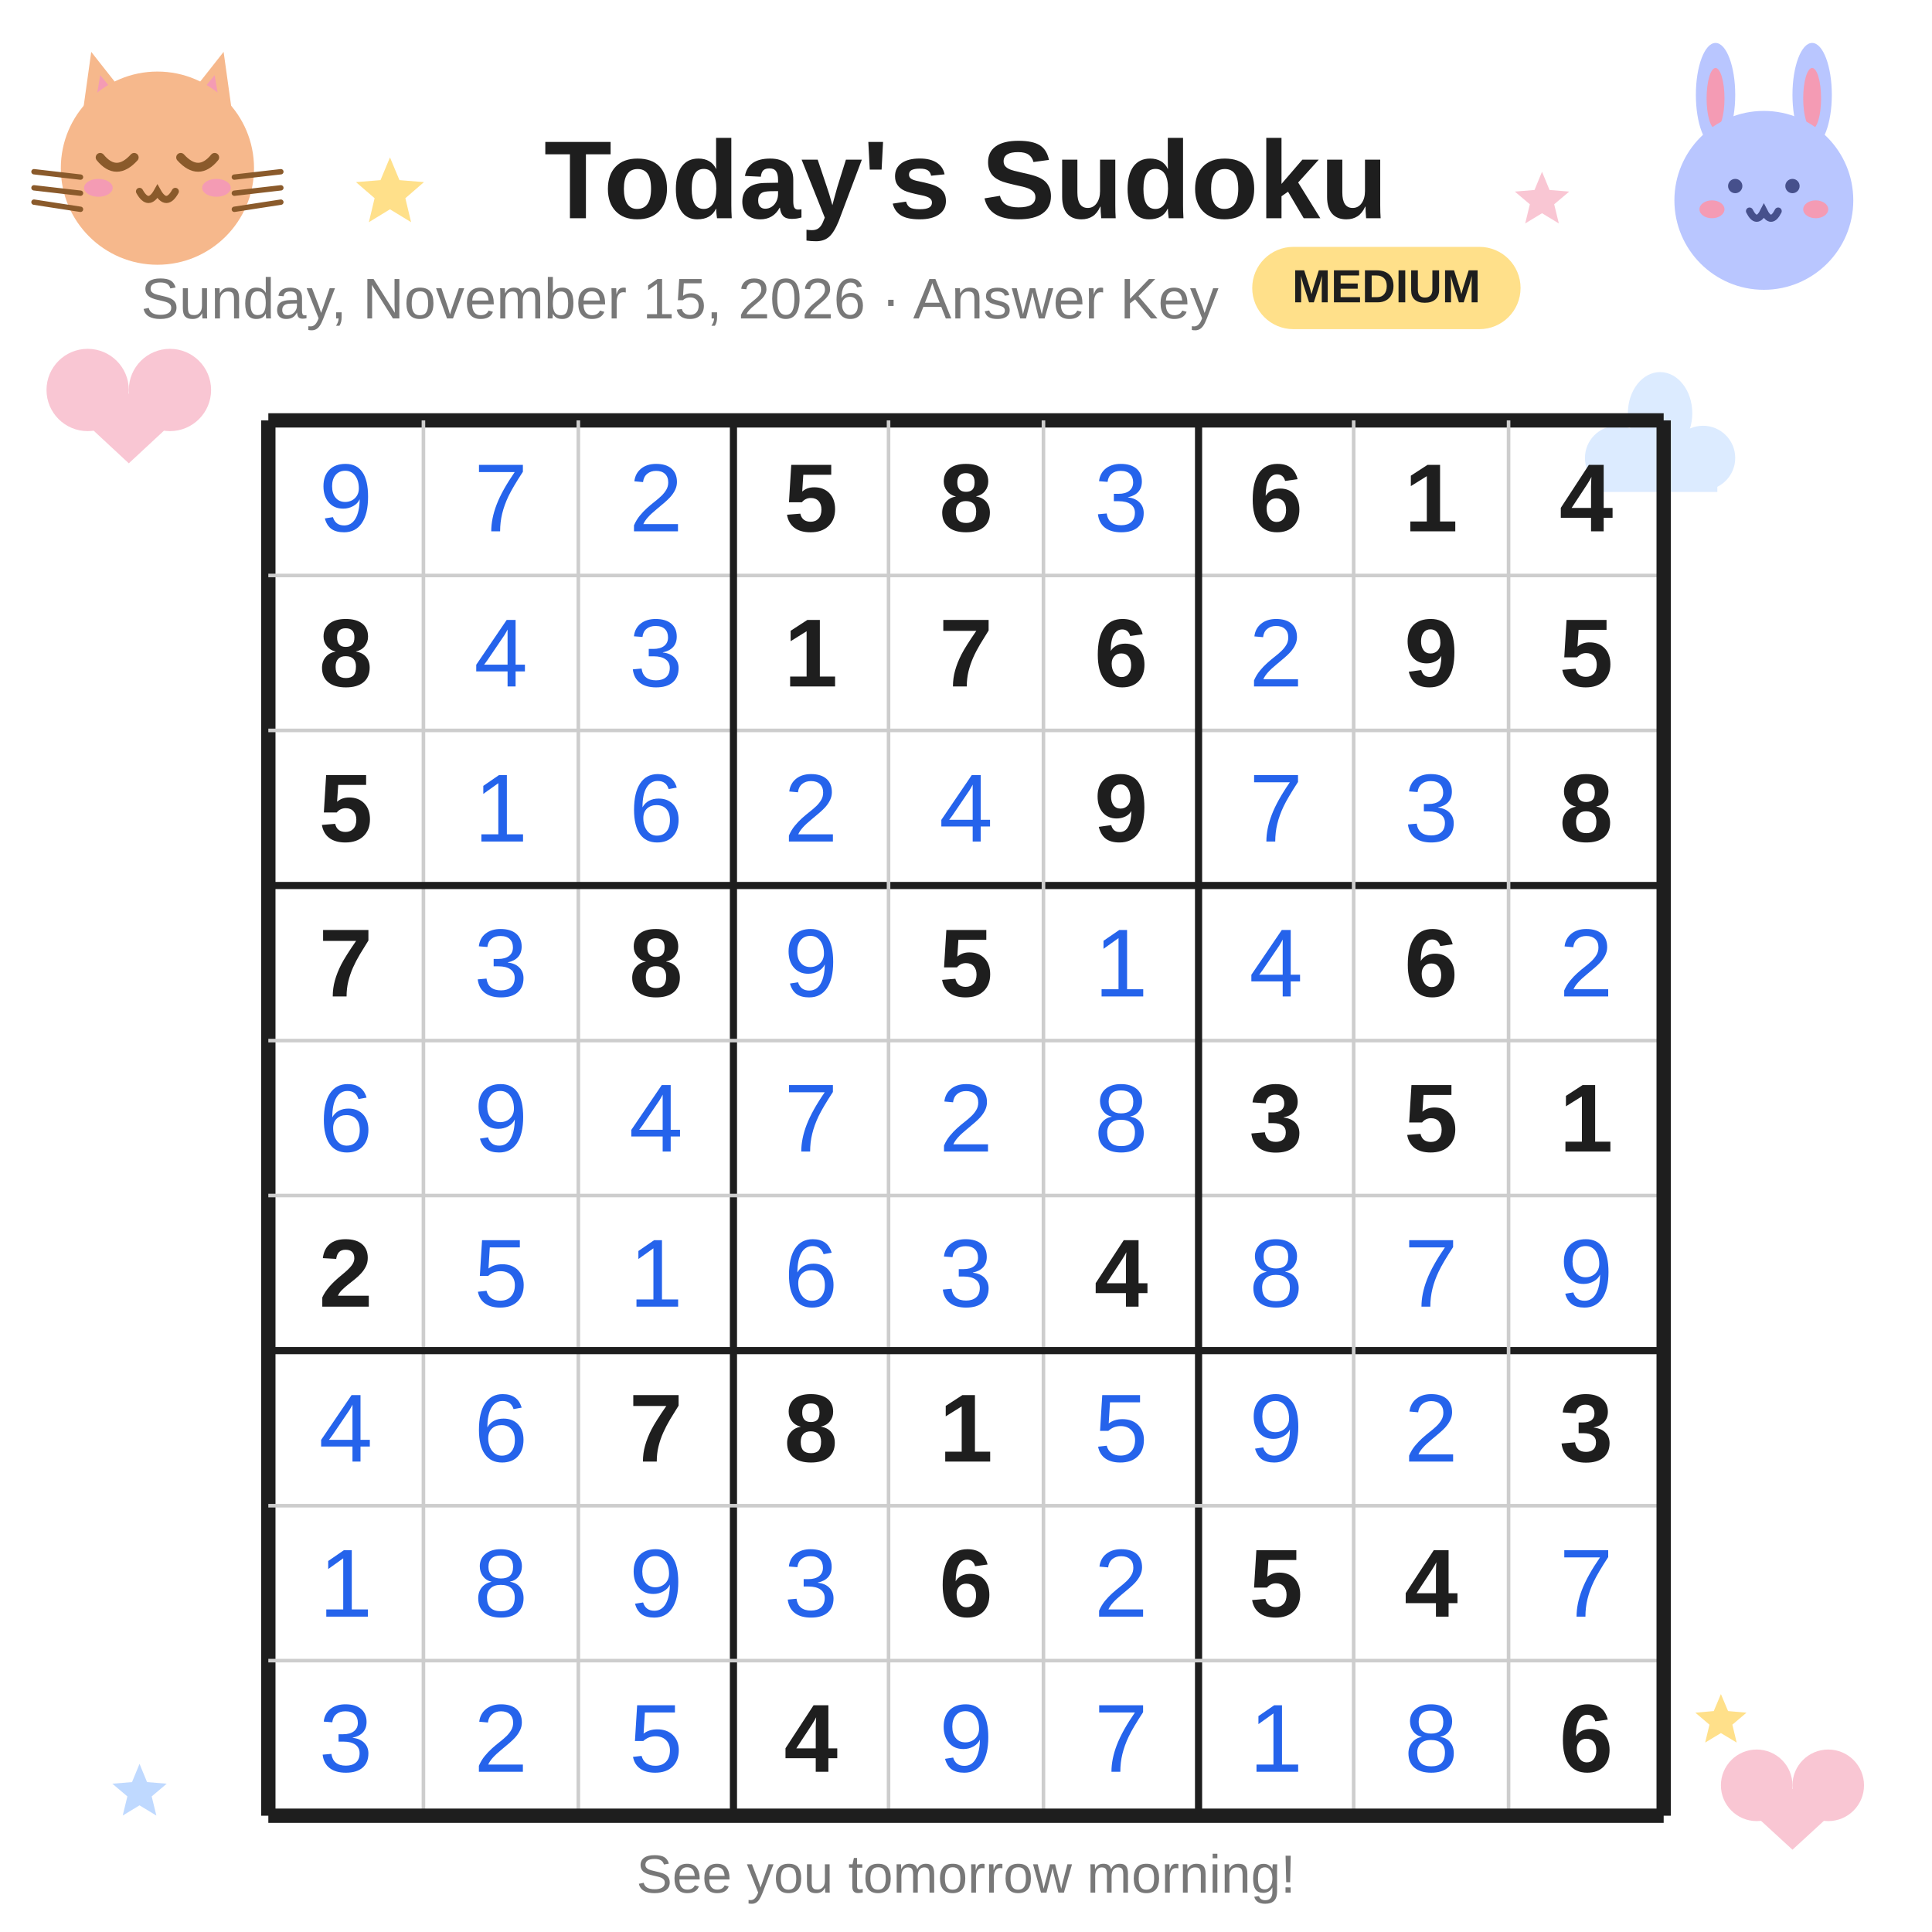
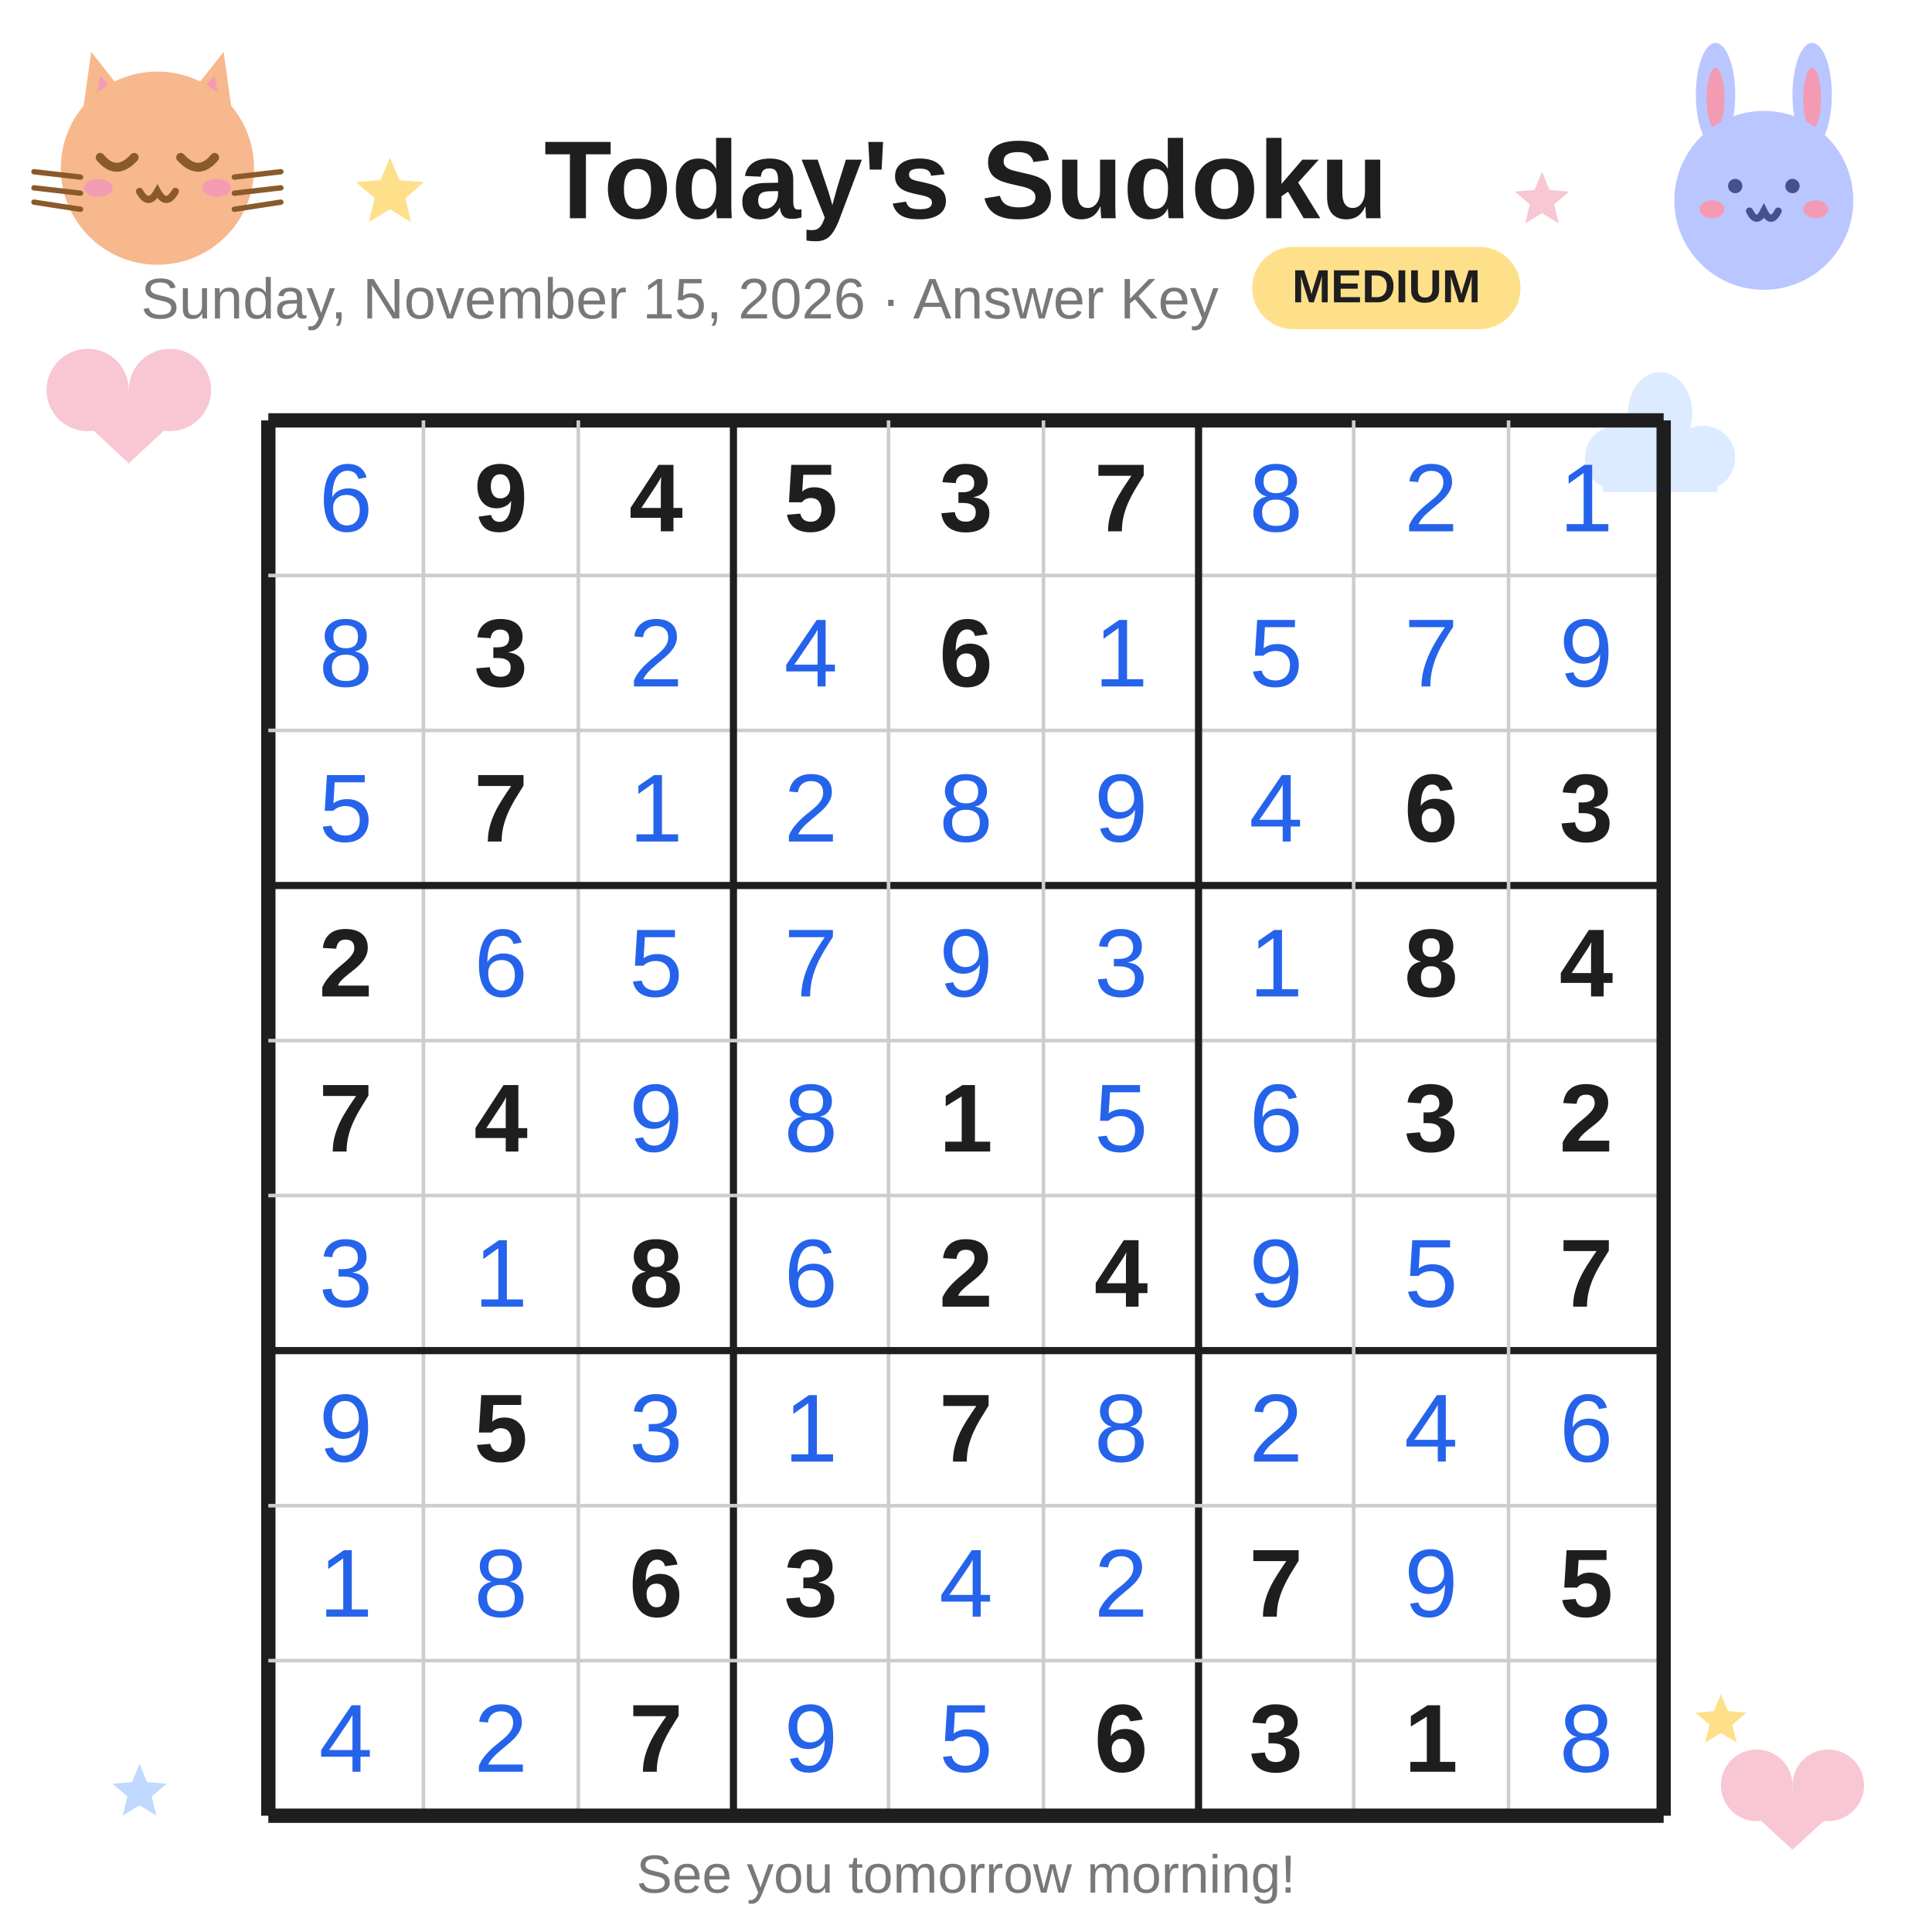
<svg xmlns="http://www.w3.org/2000/svg" viewBox="0 0 1080 1080" width="1080" height="1080">
  <rect width="1080" height="1080" fill="white" />
  <polygon points="45,72 51,29 77,62" fill="#f6b88c" />
  <polygon points="131,72 125,29 99,62" fill="#f6b88c" />
  <polygon points="52,66 56,42 70,59" fill="#f49bb4" />
  <polygon points="124,66 120,42 106,59" fill="#f49bb4" />
  <ellipse cx="88" cy="94" rx="54" ry="54" fill="#f6b88c" />
  <path d="M 56 88 Q 65 99 75 88" stroke="#8a5a2b" stroke-width="5" fill="none" stroke-linecap="round" />
  <path d="M 101 88 Q 111 99 120 88" stroke="#8a5a2b" stroke-width="5" fill="none" stroke-linecap="round" />
  <path d="M 78 107 Q 83 116 88 107 Q 93 116 98 107" stroke="#8a5a2b" stroke-width="4" fill="none" stroke-linecap="round" />
  <ellipse cx="55" cy="105" rx="8" ry="5" fill="#f49bb4" />
  <ellipse cx="121" cy="105" rx="8" ry="5" fill="#f49bb4" />
  <line x1="19" y1="96" x2="45" y2="99" stroke="#8a5a2b" stroke-width="3" stroke-linecap="round" />
  <line x1="131" y1="99" x2="157" y2="96" stroke="#8a5a2b" stroke-width="3" stroke-linecap="round" />
  <line x1="19" y1="105" x2="45" y2="108" stroke="#8a5a2b" stroke-width="3" stroke-linecap="round" />
  <line x1="131" y1="108" x2="157" y2="105" stroke="#8a5a2b" stroke-width="3" stroke-linecap="round" />
  <line x1="19" y1="113" x2="45" y2="117" stroke="#8a5a2b" stroke-width="3" stroke-linecap="round" />
  <line x1="131" y1="117" x2="157" y2="113" stroke="#8a5a2b" stroke-width="3" stroke-linecap="round" />
  <ellipse cx="959" cy="53" rx="11" ry="29" fill="#b9c6ff" />
  <ellipse cx="1013" cy="53" rx="11" ry="29" fill="#b9c6ff" />
  <ellipse cx="959" cy="55" rx="5" ry="17" fill="#f49bb4" />
  <ellipse cx="1013" cy="55" rx="5" ry="17" fill="#f49bb4" />
  <ellipse cx="986" cy="112" rx="50" ry="50" fill="#b9c6ff" />
  <circle cx="970" cy="104" r="4" fill="#46508c" />
  <circle cx="1002" cy="104" r="4" fill="#46508c" />
  <path d="M 978 118 Q 982 126 986 118 Q 990 126 994 118" stroke="#46508c" stroke-width="4" fill="none" stroke-linecap="round" />
  <ellipse cx="957" cy="117" rx="7" ry="5" fill="#f49bb4" />
  <ellipse cx="1015" cy="117" rx="7" ry="5" fill="#f49bb4" />
  <polygon points="218.0,88.0 223.3,100.7 237.0,101.8 226.6,110.8 229.8,124.2 218.0,117.0 206.2,124.2 209.4,110.8 199.0,101.8 212.7,100.7" fill="#ffe08a" />
  <polygon points="862.0,96.0 866.2,106.2 877.2,107.1 868.8,114.2 871.4,124.9 862.0,119.2 852.6,124.9 855.2,114.2 846.8,107.1 857.8,106.2" fill="#f9c6d3" />
  <polygon points="78.0,986.0 82.2,996.2 93.2,997.1 84.8,1004.2 87.4,1014.9 78.0,1009.2 68.6,1014.9 71.2,1004.2 62.8,997.1 73.8,996.2" fill="#bfd9ff" />
  <polygon points="962.0,947.0 966.0,956.5 976.3,957.4 968.4,964.1 970.8,974.1 962.0,968.8 953.2,974.1 955.6,964.1 947.7,957.4 958.0,956.5" fill="#ffe08a" />
  <circle cx="49" cy="218" r="23" fill="#f9c6d3" />
  <circle cx="95" cy="218" r="23" fill="#f9c6d3" />
  <polygon points="30,220 114,220 72,259" fill="#f9c6d3" />
  <circle cx="982" cy="998" r="20" fill="#f9c6d3" />
  <circle cx="1022" cy="998" r="20" fill="#f9c6d3" />
  <polygon points="965,1000 1039,1000 1002,1034" fill="#f9c6d3" />
  <g fill="#dcebff">
    <ellipse cx="904" cy="256" rx="18" ry="18" />
    <ellipse cx="928" cy="231" rx="18" ry="23" />
    <ellipse cx="952" cy="256" rx="18" ry="18" />
    <rect x="896" y="250" width="64" height="25" />
  </g>
  <text x="540" y="122" text-anchor="middle" font-family="DM Sans, Arial, Helvetica, sans-serif" font-size="62" font-weight="700" fill="#1e1e1e">Today's Sudoku</text>
  <text x="380" y="178" text-anchor="middle" font-family="DM Sans, Arial, Helvetica, sans-serif" font-size="32" fill="#787878">Sunday, November 15, 2026  ·  Answer Key</text>
  <rect x="700" y="138" width="150" height="46" rx="23" fill="#ffe08a" />
  <text x="775" y="169" text-anchor="middle" font-family="DM Sans, Arial, Helvetica, sans-serif" font-size="26" font-weight="700" fill="#1e1e1e">MEDIUM</text>
-   <text x="193.3" y="278.3" text-anchor="middle" dominant-baseline="central" font-family="DM Sans, Arial, Helvetica, sans-serif" font-size="54" font-weight="400" fill="#2563eb">9</text>
-   <text x="280.0" y="278.3" text-anchor="middle" dominant-baseline="central" font-family="DM Sans, Arial, Helvetica, sans-serif" font-size="54" font-weight="400" fill="#2563eb">7</text>
-   <text x="366.7" y="278.3" text-anchor="middle" dominant-baseline="central" font-family="DM Sans, Arial, Helvetica, sans-serif" font-size="54" font-weight="400" fill="#2563eb">2</text>
+   <text x="193.3" y="278.3" text-anchor="middle" dominant-baseline="central" font-family="DM Sans, Arial, Helvetica, sans-serif" font-size="54" font-weight="400" fill="#2563eb">6</text>
+   <text x="280.0" y="278.3" text-anchor="middle" dominant-baseline="central" font-family="DM Sans, Arial, Helvetica, sans-serif" font-size="54" font-weight="700" fill="#1e1e1e">9</text>
+   <text x="366.7" y="278.3" text-anchor="middle" dominant-baseline="central" font-family="DM Sans, Arial, Helvetica, sans-serif" font-size="54" font-weight="700" fill="#1e1e1e">4</text>
  <text x="453.3" y="278.3" text-anchor="middle" dominant-baseline="central" font-family="DM Sans, Arial, Helvetica, sans-serif" font-size="54" font-weight="700" fill="#1e1e1e">5</text>
-   <text x="540.0" y="278.3" text-anchor="middle" dominant-baseline="central" font-family="DM Sans, Arial, Helvetica, sans-serif" font-size="54" font-weight="700" fill="#1e1e1e">8</text>
-   <text x="626.7" y="278.3" text-anchor="middle" dominant-baseline="central" font-family="DM Sans, Arial, Helvetica, sans-serif" font-size="54" font-weight="400" fill="#2563eb">3</text>
-   <text x="713.3" y="278.3" text-anchor="middle" dominant-baseline="central" font-family="DM Sans, Arial, Helvetica, sans-serif" font-size="54" font-weight="700" fill="#1e1e1e">6</text>
-   <text x="800.0" y="278.3" text-anchor="middle" dominant-baseline="central" font-family="DM Sans, Arial, Helvetica, sans-serif" font-size="54" font-weight="700" fill="#1e1e1e">1</text>
-   <text x="886.7" y="278.3" text-anchor="middle" dominant-baseline="central" font-family="DM Sans, Arial, Helvetica, sans-serif" font-size="54" font-weight="700" fill="#1e1e1e">4</text>
-   <text x="193.3" y="365.0" text-anchor="middle" dominant-baseline="central" font-family="DM Sans, Arial, Helvetica, sans-serif" font-size="54" font-weight="700" fill="#1e1e1e">8</text>
-   <text x="280.0" y="365.0" text-anchor="middle" dominant-baseline="central" font-family="DM Sans, Arial, Helvetica, sans-serif" font-size="54" font-weight="400" fill="#2563eb">4</text>
-   <text x="366.7" y="365.0" text-anchor="middle" dominant-baseline="central" font-family="DM Sans, Arial, Helvetica, sans-serif" font-size="54" font-weight="400" fill="#2563eb">3</text>
-   <text x="453.3" y="365.0" text-anchor="middle" dominant-baseline="central" font-family="DM Sans, Arial, Helvetica, sans-serif" font-size="54" font-weight="700" fill="#1e1e1e">1</text>
-   <text x="540.0" y="365.0" text-anchor="middle" dominant-baseline="central" font-family="DM Sans, Arial, Helvetica, sans-serif" font-size="54" font-weight="700" fill="#1e1e1e">7</text>
-   <text x="626.7" y="365.0" text-anchor="middle" dominant-baseline="central" font-family="DM Sans, Arial, Helvetica, sans-serif" font-size="54" font-weight="700" fill="#1e1e1e">6</text>
-   <text x="713.3" y="365.0" text-anchor="middle" dominant-baseline="central" font-family="DM Sans, Arial, Helvetica, sans-serif" font-size="54" font-weight="400" fill="#2563eb">2</text>
-   <text x="800.0" y="365.0" text-anchor="middle" dominant-baseline="central" font-family="DM Sans, Arial, Helvetica, sans-serif" font-size="54" font-weight="700" fill="#1e1e1e">9</text>
-   <text x="886.7" y="365.0" text-anchor="middle" dominant-baseline="central" font-family="DM Sans, Arial, Helvetica, sans-serif" font-size="54" font-weight="700" fill="#1e1e1e">5</text>
-   <text x="193.3" y="451.7" text-anchor="middle" dominant-baseline="central" font-family="DM Sans, Arial, Helvetica, sans-serif" font-size="54" font-weight="700" fill="#1e1e1e">5</text>
-   <text x="280.0" y="451.7" text-anchor="middle" dominant-baseline="central" font-family="DM Sans, Arial, Helvetica, sans-serif" font-size="54" font-weight="400" fill="#2563eb">1</text>
-   <text x="366.7" y="451.7" text-anchor="middle" dominant-baseline="central" font-family="DM Sans, Arial, Helvetica, sans-serif" font-size="54" font-weight="400" fill="#2563eb">6</text>
+   <text x="540.0" y="278.3" text-anchor="middle" dominant-baseline="central" font-family="DM Sans, Arial, Helvetica, sans-serif" font-size="54" font-weight="700" fill="#1e1e1e">3</text>
+   <text x="626.7" y="278.3" text-anchor="middle" dominant-baseline="central" font-family="DM Sans, Arial, Helvetica, sans-serif" font-size="54" font-weight="700" fill="#1e1e1e">7</text>
+   <text x="713.3" y="278.3" text-anchor="middle" dominant-baseline="central" font-family="DM Sans, Arial, Helvetica, sans-serif" font-size="54" font-weight="400" fill="#2563eb">8</text>
+   <text x="800.0" y="278.3" text-anchor="middle" dominant-baseline="central" font-family="DM Sans, Arial, Helvetica, sans-serif" font-size="54" font-weight="400" fill="#2563eb">2</text>
+   <text x="886.7" y="278.3" text-anchor="middle" dominant-baseline="central" font-family="DM Sans, Arial, Helvetica, sans-serif" font-size="54" font-weight="400" fill="#2563eb">1</text>
+   <text x="193.3" y="365.0" text-anchor="middle" dominant-baseline="central" font-family="DM Sans, Arial, Helvetica, sans-serif" font-size="54" font-weight="400" fill="#2563eb">8</text>
+   <text x="280.0" y="365.0" text-anchor="middle" dominant-baseline="central" font-family="DM Sans, Arial, Helvetica, sans-serif" font-size="54" font-weight="700" fill="#1e1e1e">3</text>
+   <text x="366.7" y="365.0" text-anchor="middle" dominant-baseline="central" font-family="DM Sans, Arial, Helvetica, sans-serif" font-size="54" font-weight="400" fill="#2563eb">2</text>
+   <text x="453.3" y="365.0" text-anchor="middle" dominant-baseline="central" font-family="DM Sans, Arial, Helvetica, sans-serif" font-size="54" font-weight="400" fill="#2563eb">4</text>
+   <text x="540.0" y="365.0" text-anchor="middle" dominant-baseline="central" font-family="DM Sans, Arial, Helvetica, sans-serif" font-size="54" font-weight="700" fill="#1e1e1e">6</text>
+   <text x="626.7" y="365.0" text-anchor="middle" dominant-baseline="central" font-family="DM Sans, Arial, Helvetica, sans-serif" font-size="54" font-weight="400" fill="#2563eb">1</text>
+   <text x="713.3" y="365.0" text-anchor="middle" dominant-baseline="central" font-family="DM Sans, Arial, Helvetica, sans-serif" font-size="54" font-weight="400" fill="#2563eb">5</text>
+   <text x="800.0" y="365.0" text-anchor="middle" dominant-baseline="central" font-family="DM Sans, Arial, Helvetica, sans-serif" font-size="54" font-weight="400" fill="#2563eb">7</text>
+   <text x="886.7" y="365.0" text-anchor="middle" dominant-baseline="central" font-family="DM Sans, Arial, Helvetica, sans-serif" font-size="54" font-weight="400" fill="#2563eb">9</text>
+   <text x="193.3" y="451.7" text-anchor="middle" dominant-baseline="central" font-family="DM Sans, Arial, Helvetica, sans-serif" font-size="54" font-weight="400" fill="#2563eb">5</text>
+   <text x="280.0" y="451.7" text-anchor="middle" dominant-baseline="central" font-family="DM Sans, Arial, Helvetica, sans-serif" font-size="54" font-weight="700" fill="#1e1e1e">7</text>
+   <text x="366.7" y="451.7" text-anchor="middle" dominant-baseline="central" font-family="DM Sans, Arial, Helvetica, sans-serif" font-size="54" font-weight="400" fill="#2563eb">1</text>
  <text x="453.3" y="451.7" text-anchor="middle" dominant-baseline="central" font-family="DM Sans, Arial, Helvetica, sans-serif" font-size="54" font-weight="400" fill="#2563eb">2</text>
-   <text x="540.0" y="451.7" text-anchor="middle" dominant-baseline="central" font-family="DM Sans, Arial, Helvetica, sans-serif" font-size="54" font-weight="400" fill="#2563eb">4</text>
-   <text x="626.7" y="451.7" text-anchor="middle" dominant-baseline="central" font-family="DM Sans, Arial, Helvetica, sans-serif" font-size="54" font-weight="700" fill="#1e1e1e">9</text>
-   <text x="713.3" y="451.7" text-anchor="middle" dominant-baseline="central" font-family="DM Sans, Arial, Helvetica, sans-serif" font-size="54" font-weight="400" fill="#2563eb">7</text>
-   <text x="800.0" y="451.7" text-anchor="middle" dominant-baseline="central" font-family="DM Sans, Arial, Helvetica, sans-serif" font-size="54" font-weight="400" fill="#2563eb">3</text>
-   <text x="886.7" y="451.7" text-anchor="middle" dominant-baseline="central" font-family="DM Sans, Arial, Helvetica, sans-serif" font-size="54" font-weight="700" fill="#1e1e1e">8</text>
-   <text x="193.3" y="538.3" text-anchor="middle" dominant-baseline="central" font-family="DM Sans, Arial, Helvetica, sans-serif" font-size="54" font-weight="700" fill="#1e1e1e">7</text>
-   <text x="280.0" y="538.3" text-anchor="middle" dominant-baseline="central" font-family="DM Sans, Arial, Helvetica, sans-serif" font-size="54" font-weight="400" fill="#2563eb">3</text>
-   <text x="366.7" y="538.3" text-anchor="middle" dominant-baseline="central" font-family="DM Sans, Arial, Helvetica, sans-serif" font-size="54" font-weight="700" fill="#1e1e1e">8</text>
-   <text x="453.3" y="538.3" text-anchor="middle" dominant-baseline="central" font-family="DM Sans, Arial, Helvetica, sans-serif" font-size="54" font-weight="400" fill="#2563eb">9</text>
-   <text x="540.0" y="538.3" text-anchor="middle" dominant-baseline="central" font-family="DM Sans, Arial, Helvetica, sans-serif" font-size="54" font-weight="700" fill="#1e1e1e">5</text>
-   <text x="626.7" y="538.3" text-anchor="middle" dominant-baseline="central" font-family="DM Sans, Arial, Helvetica, sans-serif" font-size="54" font-weight="400" fill="#2563eb">1</text>
-   <text x="713.3" y="538.3" text-anchor="middle" dominant-baseline="central" font-family="DM Sans, Arial, Helvetica, sans-serif" font-size="54" font-weight="400" fill="#2563eb">4</text>
-   <text x="800.0" y="538.3" text-anchor="middle" dominant-baseline="central" font-family="DM Sans, Arial, Helvetica, sans-serif" font-size="54" font-weight="700" fill="#1e1e1e">6</text>
-   <text x="886.7" y="538.3" text-anchor="middle" dominant-baseline="central" font-family="DM Sans, Arial, Helvetica, sans-serif" font-size="54" font-weight="400" fill="#2563eb">2</text>
-   <text x="193.3" y="625.0" text-anchor="middle" dominant-baseline="central" font-family="DM Sans, Arial, Helvetica, sans-serif" font-size="54" font-weight="400" fill="#2563eb">6</text>
-   <text x="280.0" y="625.0" text-anchor="middle" dominant-baseline="central" font-family="DM Sans, Arial, Helvetica, sans-serif" font-size="54" font-weight="400" fill="#2563eb">9</text>
-   <text x="366.7" y="625.0" text-anchor="middle" dominant-baseline="central" font-family="DM Sans, Arial, Helvetica, sans-serif" font-size="54" font-weight="400" fill="#2563eb">4</text>
-   <text x="453.3" y="625.0" text-anchor="middle" dominant-baseline="central" font-family="DM Sans, Arial, Helvetica, sans-serif" font-size="54" font-weight="400" fill="#2563eb">7</text>
-   <text x="540.0" y="625.0" text-anchor="middle" dominant-baseline="central" font-family="DM Sans, Arial, Helvetica, sans-serif" font-size="54" font-weight="400" fill="#2563eb">2</text>
-   <text x="626.7" y="625.0" text-anchor="middle" dominant-baseline="central" font-family="DM Sans, Arial, Helvetica, sans-serif" font-size="54" font-weight="400" fill="#2563eb">8</text>
-   <text x="713.3" y="625.0" text-anchor="middle" dominant-baseline="central" font-family="DM Sans, Arial, Helvetica, sans-serif" font-size="54" font-weight="700" fill="#1e1e1e">3</text>
-   <text x="800.0" y="625.0" text-anchor="middle" dominant-baseline="central" font-family="DM Sans, Arial, Helvetica, sans-serif" font-size="54" font-weight="700" fill="#1e1e1e">5</text>
-   <text x="886.7" y="625.0" text-anchor="middle" dominant-baseline="central" font-family="DM Sans, Arial, Helvetica, sans-serif" font-size="54" font-weight="700" fill="#1e1e1e">1</text>
-   <text x="193.3" y="711.7" text-anchor="middle" dominant-baseline="central" font-family="DM Sans, Arial, Helvetica, sans-serif" font-size="54" font-weight="700" fill="#1e1e1e">2</text>
-   <text x="280.0" y="711.7" text-anchor="middle" dominant-baseline="central" font-family="DM Sans, Arial, Helvetica, sans-serif" font-size="54" font-weight="400" fill="#2563eb">5</text>
-   <text x="366.7" y="711.7" text-anchor="middle" dominant-baseline="central" font-family="DM Sans, Arial, Helvetica, sans-serif" font-size="54" font-weight="400" fill="#2563eb">1</text>
+   <text x="540.0" y="451.7" text-anchor="middle" dominant-baseline="central" font-family="DM Sans, Arial, Helvetica, sans-serif" font-size="54" font-weight="400" fill="#2563eb">8</text>
+   <text x="626.7" y="451.7" text-anchor="middle" dominant-baseline="central" font-family="DM Sans, Arial, Helvetica, sans-serif" font-size="54" font-weight="400" fill="#2563eb">9</text>
+   <text x="713.3" y="451.7" text-anchor="middle" dominant-baseline="central" font-family="DM Sans, Arial, Helvetica, sans-serif" font-size="54" font-weight="400" fill="#2563eb">4</text>
+   <text x="800.0" y="451.7" text-anchor="middle" dominant-baseline="central" font-family="DM Sans, Arial, Helvetica, sans-serif" font-size="54" font-weight="700" fill="#1e1e1e">6</text>
+   <text x="886.7" y="451.7" text-anchor="middle" dominant-baseline="central" font-family="DM Sans, Arial, Helvetica, sans-serif" font-size="54" font-weight="700" fill="#1e1e1e">3</text>
+   <text x="193.3" y="538.3" text-anchor="middle" dominant-baseline="central" font-family="DM Sans, Arial, Helvetica, sans-serif" font-size="54" font-weight="700" fill="#1e1e1e">2</text>
+   <text x="280.0" y="538.3" text-anchor="middle" dominant-baseline="central" font-family="DM Sans, Arial, Helvetica, sans-serif" font-size="54" font-weight="400" fill="#2563eb">6</text>
+   <text x="366.7" y="538.3" text-anchor="middle" dominant-baseline="central" font-family="DM Sans, Arial, Helvetica, sans-serif" font-size="54" font-weight="400" fill="#2563eb">5</text>
+   <text x="453.3" y="538.3" text-anchor="middle" dominant-baseline="central" font-family="DM Sans, Arial, Helvetica, sans-serif" font-size="54" font-weight="400" fill="#2563eb">7</text>
+   <text x="540.0" y="538.3" text-anchor="middle" dominant-baseline="central" font-family="DM Sans, Arial, Helvetica, sans-serif" font-size="54" font-weight="400" fill="#2563eb">9</text>
+   <text x="626.7" y="538.3" text-anchor="middle" dominant-baseline="central" font-family="DM Sans, Arial, Helvetica, sans-serif" font-size="54" font-weight="400" fill="#2563eb">3</text>
+   <text x="713.3" y="538.3" text-anchor="middle" dominant-baseline="central" font-family="DM Sans, Arial, Helvetica, sans-serif" font-size="54" font-weight="400" fill="#2563eb">1</text>
+   <text x="800.0" y="538.3" text-anchor="middle" dominant-baseline="central" font-family="DM Sans, Arial, Helvetica, sans-serif" font-size="54" font-weight="700" fill="#1e1e1e">8</text>
+   <text x="886.7" y="538.3" text-anchor="middle" dominant-baseline="central" font-family="DM Sans, Arial, Helvetica, sans-serif" font-size="54" font-weight="700" fill="#1e1e1e">4</text>
+   <text x="193.3" y="625.0" text-anchor="middle" dominant-baseline="central" font-family="DM Sans, Arial, Helvetica, sans-serif" font-size="54" font-weight="700" fill="#1e1e1e">7</text>
+   <text x="280.0" y="625.0" text-anchor="middle" dominant-baseline="central" font-family="DM Sans, Arial, Helvetica, sans-serif" font-size="54" font-weight="700" fill="#1e1e1e">4</text>
+   <text x="366.7" y="625.0" text-anchor="middle" dominant-baseline="central" font-family="DM Sans, Arial, Helvetica, sans-serif" font-size="54" font-weight="400" fill="#2563eb">9</text>
+   <text x="453.3" y="625.0" text-anchor="middle" dominant-baseline="central" font-family="DM Sans, Arial, Helvetica, sans-serif" font-size="54" font-weight="400" fill="#2563eb">8</text>
+   <text x="540.0" y="625.0" text-anchor="middle" dominant-baseline="central" font-family="DM Sans, Arial, Helvetica, sans-serif" font-size="54" font-weight="700" fill="#1e1e1e">1</text>
+   <text x="626.7" y="625.0" text-anchor="middle" dominant-baseline="central" font-family="DM Sans, Arial, Helvetica, sans-serif" font-size="54" font-weight="400" fill="#2563eb">5</text>
+   <text x="713.3" y="625.0" text-anchor="middle" dominant-baseline="central" font-family="DM Sans, Arial, Helvetica, sans-serif" font-size="54" font-weight="400" fill="#2563eb">6</text>
+   <text x="800.0" y="625.0" text-anchor="middle" dominant-baseline="central" font-family="DM Sans, Arial, Helvetica, sans-serif" font-size="54" font-weight="700" fill="#1e1e1e">3</text>
+   <text x="886.7" y="625.0" text-anchor="middle" dominant-baseline="central" font-family="DM Sans, Arial, Helvetica, sans-serif" font-size="54" font-weight="700" fill="#1e1e1e">2</text>
+   <text x="193.3" y="711.7" text-anchor="middle" dominant-baseline="central" font-family="DM Sans, Arial, Helvetica, sans-serif" font-size="54" font-weight="400" fill="#2563eb">3</text>
+   <text x="280.0" y="711.7" text-anchor="middle" dominant-baseline="central" font-family="DM Sans, Arial, Helvetica, sans-serif" font-size="54" font-weight="400" fill="#2563eb">1</text>
+   <text x="366.7" y="711.7" text-anchor="middle" dominant-baseline="central" font-family="DM Sans, Arial, Helvetica, sans-serif" font-size="54" font-weight="700" fill="#1e1e1e">8</text>
  <text x="453.3" y="711.7" text-anchor="middle" dominant-baseline="central" font-family="DM Sans, Arial, Helvetica, sans-serif" font-size="54" font-weight="400" fill="#2563eb">6</text>
-   <text x="540.0" y="711.7" text-anchor="middle" dominant-baseline="central" font-family="DM Sans, Arial, Helvetica, sans-serif" font-size="54" font-weight="400" fill="#2563eb">3</text>
+   <text x="540.0" y="711.7" text-anchor="middle" dominant-baseline="central" font-family="DM Sans, Arial, Helvetica, sans-serif" font-size="54" font-weight="700" fill="#1e1e1e">2</text>
  <text x="626.7" y="711.7" text-anchor="middle" dominant-baseline="central" font-family="DM Sans, Arial, Helvetica, sans-serif" font-size="54" font-weight="700" fill="#1e1e1e">4</text>
-   <text x="713.3" y="711.7" text-anchor="middle" dominant-baseline="central" font-family="DM Sans, Arial, Helvetica, sans-serif" font-size="54" font-weight="400" fill="#2563eb">8</text>
-   <text x="800.0" y="711.7" text-anchor="middle" dominant-baseline="central" font-family="DM Sans, Arial, Helvetica, sans-serif" font-size="54" font-weight="400" fill="#2563eb">7</text>
-   <text x="886.7" y="711.7" text-anchor="middle" dominant-baseline="central" font-family="DM Sans, Arial, Helvetica, sans-serif" font-size="54" font-weight="400" fill="#2563eb">9</text>
-   <text x="193.3" y="798.3" text-anchor="middle" dominant-baseline="central" font-family="DM Sans, Arial, Helvetica, sans-serif" font-size="54" font-weight="400" fill="#2563eb">4</text>
-   <text x="280.0" y="798.3" text-anchor="middle" dominant-baseline="central" font-family="DM Sans, Arial, Helvetica, sans-serif" font-size="54" font-weight="400" fill="#2563eb">6</text>
-   <text x="366.7" y="798.3" text-anchor="middle" dominant-baseline="central" font-family="DM Sans, Arial, Helvetica, sans-serif" font-size="54" font-weight="700" fill="#1e1e1e">7</text>
-   <text x="453.3" y="798.3" text-anchor="middle" dominant-baseline="central" font-family="DM Sans, Arial, Helvetica, sans-serif" font-size="54" font-weight="700" fill="#1e1e1e">8</text>
-   <text x="540.0" y="798.3" text-anchor="middle" dominant-baseline="central" font-family="DM Sans, Arial, Helvetica, sans-serif" font-size="54" font-weight="700" fill="#1e1e1e">1</text>
-   <text x="626.7" y="798.3" text-anchor="middle" dominant-baseline="central" font-family="DM Sans, Arial, Helvetica, sans-serif" font-size="54" font-weight="400" fill="#2563eb">5</text>
-   <text x="713.3" y="798.3" text-anchor="middle" dominant-baseline="central" font-family="DM Sans, Arial, Helvetica, sans-serif" font-size="54" font-weight="400" fill="#2563eb">9</text>
-   <text x="800.0" y="798.3" text-anchor="middle" dominant-baseline="central" font-family="DM Sans, Arial, Helvetica, sans-serif" font-size="54" font-weight="400" fill="#2563eb">2</text>
-   <text x="886.7" y="798.3" text-anchor="middle" dominant-baseline="central" font-family="DM Sans, Arial, Helvetica, sans-serif" font-size="54" font-weight="700" fill="#1e1e1e">3</text>
+   <text x="713.3" y="711.7" text-anchor="middle" dominant-baseline="central" font-family="DM Sans, Arial, Helvetica, sans-serif" font-size="54" font-weight="400" fill="#2563eb">9</text>
+   <text x="800.0" y="711.7" text-anchor="middle" dominant-baseline="central" font-family="DM Sans, Arial, Helvetica, sans-serif" font-size="54" font-weight="400" fill="#2563eb">5</text>
+   <text x="886.7" y="711.7" text-anchor="middle" dominant-baseline="central" font-family="DM Sans, Arial, Helvetica, sans-serif" font-size="54" font-weight="700" fill="#1e1e1e">7</text>
+   <text x="193.3" y="798.3" text-anchor="middle" dominant-baseline="central" font-family="DM Sans, Arial, Helvetica, sans-serif" font-size="54" font-weight="400" fill="#2563eb">9</text>
+   <text x="280.0" y="798.3" text-anchor="middle" dominant-baseline="central" font-family="DM Sans, Arial, Helvetica, sans-serif" font-size="54" font-weight="700" fill="#1e1e1e">5</text>
+   <text x="366.7" y="798.3" text-anchor="middle" dominant-baseline="central" font-family="DM Sans, Arial, Helvetica, sans-serif" font-size="54" font-weight="400" fill="#2563eb">3</text>
+   <text x="453.3" y="798.3" text-anchor="middle" dominant-baseline="central" font-family="DM Sans, Arial, Helvetica, sans-serif" font-size="54" font-weight="400" fill="#2563eb">1</text>
+   <text x="540.0" y="798.3" text-anchor="middle" dominant-baseline="central" font-family="DM Sans, Arial, Helvetica, sans-serif" font-size="54" font-weight="700" fill="#1e1e1e">7</text>
+   <text x="626.7" y="798.3" text-anchor="middle" dominant-baseline="central" font-family="DM Sans, Arial, Helvetica, sans-serif" font-size="54" font-weight="400" fill="#2563eb">8</text>
+   <text x="713.3" y="798.3" text-anchor="middle" dominant-baseline="central" font-family="DM Sans, Arial, Helvetica, sans-serif" font-size="54" font-weight="400" fill="#2563eb">2</text>
+   <text x="800.0" y="798.3" text-anchor="middle" dominant-baseline="central" font-family="DM Sans, Arial, Helvetica, sans-serif" font-size="54" font-weight="400" fill="#2563eb">4</text>
+   <text x="886.7" y="798.3" text-anchor="middle" dominant-baseline="central" font-family="DM Sans, Arial, Helvetica, sans-serif" font-size="54" font-weight="400" fill="#2563eb">6</text>
  <text x="193.3" y="885.0" text-anchor="middle" dominant-baseline="central" font-family="DM Sans, Arial, Helvetica, sans-serif" font-size="54" font-weight="400" fill="#2563eb">1</text>
  <text x="280.0" y="885.0" text-anchor="middle" dominant-baseline="central" font-family="DM Sans, Arial, Helvetica, sans-serif" font-size="54" font-weight="400" fill="#2563eb">8</text>
-   <text x="366.7" y="885.0" text-anchor="middle" dominant-baseline="central" font-family="DM Sans, Arial, Helvetica, sans-serif" font-size="54" font-weight="400" fill="#2563eb">9</text>
-   <text x="453.3" y="885.0" text-anchor="middle" dominant-baseline="central" font-family="DM Sans, Arial, Helvetica, sans-serif" font-size="54" font-weight="400" fill="#2563eb">3</text>
-   <text x="540.0" y="885.0" text-anchor="middle" dominant-baseline="central" font-family="DM Sans, Arial, Helvetica, sans-serif" font-size="54" font-weight="700" fill="#1e1e1e">6</text>
+   <text x="366.7" y="885.0" text-anchor="middle" dominant-baseline="central" font-family="DM Sans, Arial, Helvetica, sans-serif" font-size="54" font-weight="700" fill="#1e1e1e">6</text>
+   <text x="453.3" y="885.0" text-anchor="middle" dominant-baseline="central" font-family="DM Sans, Arial, Helvetica, sans-serif" font-size="54" font-weight="700" fill="#1e1e1e">3</text>
+   <text x="540.0" y="885.0" text-anchor="middle" dominant-baseline="central" font-family="DM Sans, Arial, Helvetica, sans-serif" font-size="54" font-weight="400" fill="#2563eb">4</text>
  <text x="626.7" y="885.0" text-anchor="middle" dominant-baseline="central" font-family="DM Sans, Arial, Helvetica, sans-serif" font-size="54" font-weight="400" fill="#2563eb">2</text>
-   <text x="713.3" y="885.0" text-anchor="middle" dominant-baseline="central" font-family="DM Sans, Arial, Helvetica, sans-serif" font-size="54" font-weight="700" fill="#1e1e1e">5</text>
-   <text x="800.0" y="885.0" text-anchor="middle" dominant-baseline="central" font-family="DM Sans, Arial, Helvetica, sans-serif" font-size="54" font-weight="700" fill="#1e1e1e">4</text>
-   <text x="886.7" y="885.0" text-anchor="middle" dominant-baseline="central" font-family="DM Sans, Arial, Helvetica, sans-serif" font-size="54" font-weight="400" fill="#2563eb">7</text>
-   <text x="193.3" y="971.7" text-anchor="middle" dominant-baseline="central" font-family="DM Sans, Arial, Helvetica, sans-serif" font-size="54" font-weight="400" fill="#2563eb">3</text>
+   <text x="713.3" y="885.0" text-anchor="middle" dominant-baseline="central" font-family="DM Sans, Arial, Helvetica, sans-serif" font-size="54" font-weight="700" fill="#1e1e1e">7</text>
+   <text x="800.0" y="885.0" text-anchor="middle" dominant-baseline="central" font-family="DM Sans, Arial, Helvetica, sans-serif" font-size="54" font-weight="400" fill="#2563eb">9</text>
+   <text x="886.7" y="885.0" text-anchor="middle" dominant-baseline="central" font-family="DM Sans, Arial, Helvetica, sans-serif" font-size="54" font-weight="700" fill="#1e1e1e">5</text>
+   <text x="193.3" y="971.7" text-anchor="middle" dominant-baseline="central" font-family="DM Sans, Arial, Helvetica, sans-serif" font-size="54" font-weight="400" fill="#2563eb">4</text>
  <text x="280.0" y="971.7" text-anchor="middle" dominant-baseline="central" font-family="DM Sans, Arial, Helvetica, sans-serif" font-size="54" font-weight="400" fill="#2563eb">2</text>
-   <text x="366.7" y="971.7" text-anchor="middle" dominant-baseline="central" font-family="DM Sans, Arial, Helvetica, sans-serif" font-size="54" font-weight="400" fill="#2563eb">5</text>
-   <text x="453.3" y="971.7" text-anchor="middle" dominant-baseline="central" font-family="DM Sans, Arial, Helvetica, sans-serif" font-size="54" font-weight="700" fill="#1e1e1e">4</text>
-   <text x="540.0" y="971.7" text-anchor="middle" dominant-baseline="central" font-family="DM Sans, Arial, Helvetica, sans-serif" font-size="54" font-weight="400" fill="#2563eb">9</text>
-   <text x="626.7" y="971.7" text-anchor="middle" dominant-baseline="central" font-family="DM Sans, Arial, Helvetica, sans-serif" font-size="54" font-weight="400" fill="#2563eb">7</text>
-   <text x="713.3" y="971.7" text-anchor="middle" dominant-baseline="central" font-family="DM Sans, Arial, Helvetica, sans-serif" font-size="54" font-weight="400" fill="#2563eb">1</text>
-   <text x="800.0" y="971.7" text-anchor="middle" dominant-baseline="central" font-family="DM Sans, Arial, Helvetica, sans-serif" font-size="54" font-weight="400" fill="#2563eb">8</text>
-   <text x="886.7" y="971.7" text-anchor="middle" dominant-baseline="central" font-family="DM Sans, Arial, Helvetica, sans-serif" font-size="54" font-weight="700" fill="#1e1e1e">6</text>
+   <text x="366.7" y="971.7" text-anchor="middle" dominant-baseline="central" font-family="DM Sans, Arial, Helvetica, sans-serif" font-size="54" font-weight="700" fill="#1e1e1e">7</text>
+   <text x="453.3" y="971.7" text-anchor="middle" dominant-baseline="central" font-family="DM Sans, Arial, Helvetica, sans-serif" font-size="54" font-weight="400" fill="#2563eb">9</text>
+   <text x="540.0" y="971.7" text-anchor="middle" dominant-baseline="central" font-family="DM Sans, Arial, Helvetica, sans-serif" font-size="54" font-weight="400" fill="#2563eb">5</text>
+   <text x="626.7" y="971.7" text-anchor="middle" dominant-baseline="central" font-family="DM Sans, Arial, Helvetica, sans-serif" font-size="54" font-weight="700" fill="#1e1e1e">6</text>
+   <text x="713.3" y="971.7" text-anchor="middle" dominant-baseline="central" font-family="DM Sans, Arial, Helvetica, sans-serif" font-size="54" font-weight="700" fill="#1e1e1e">3</text>
+   <text x="800.0" y="971.7" text-anchor="middle" dominant-baseline="central" font-family="DM Sans, Arial, Helvetica, sans-serif" font-size="54" font-weight="700" fill="#1e1e1e">1</text>
+   <text x="886.7" y="971.7" text-anchor="middle" dominant-baseline="central" font-family="DM Sans, Arial, Helvetica, sans-serif" font-size="54" font-weight="400" fill="#2563eb">8</text>
  <line x1="150.0" y1="235" x2="150.0" y2="1015" stroke="#1e1e1e" stroke-width="8" />
  <line x1="150" y1="235.0" x2="930" y2="235.0" stroke="#1e1e1e" stroke-width="8" />
  <line x1="236.7" y1="235" x2="236.7" y2="1015" stroke="#cdcdcd" stroke-width="2" />
  <line x1="150" y1="321.7" x2="930" y2="321.7" stroke="#cdcdcd" stroke-width="2" />
  <line x1="323.3" y1="235" x2="323.3" y2="1015" stroke="#cdcdcd" stroke-width="2" />
  <line x1="150" y1="408.3" x2="930" y2="408.3" stroke="#cdcdcd" stroke-width="2" />
  <line x1="410.0" y1="235" x2="410.0" y2="1015" stroke="#1e1e1e" stroke-width="4" />
  <line x1="150" y1="495.0" x2="930" y2="495.0" stroke="#1e1e1e" stroke-width="4" />
  <line x1="496.7" y1="235" x2="496.7" y2="1015" stroke="#cdcdcd" stroke-width="2" />
  <line x1="150" y1="581.7" x2="930" y2="581.7" stroke="#cdcdcd" stroke-width="2" />
  <line x1="583.3" y1="235" x2="583.3" y2="1015" stroke="#cdcdcd" stroke-width="2" />
  <line x1="150" y1="668.3" x2="930" y2="668.3" stroke="#cdcdcd" stroke-width="2" />
  <line x1="670.0" y1="235" x2="670.0" y2="1015" stroke="#1e1e1e" stroke-width="4" />
  <line x1="150" y1="755.0" x2="930" y2="755.0" stroke="#1e1e1e" stroke-width="4" />
  <line x1="756.7" y1="235" x2="756.7" y2="1015" stroke="#cdcdcd" stroke-width="2" />
  <line x1="150" y1="841.7" x2="930" y2="841.7" stroke="#cdcdcd" stroke-width="2" />
  <line x1="843.3" y1="235" x2="843.3" y2="1015" stroke="#cdcdcd" stroke-width="2" />
  <line x1="150" y1="928.3" x2="930" y2="928.3" stroke="#cdcdcd" stroke-width="2" />
  <line x1="930.0" y1="235" x2="930.0" y2="1015" stroke="#1e1e1e" stroke-width="8" />
  <line x1="150" y1="1015.0" x2="930" y2="1015.0" stroke="#1e1e1e" stroke-width="8" />
  <text x="540" y="1058" text-anchor="middle" font-family="DM Sans, Arial, Helvetica, sans-serif" font-size="30" fill="#787878">See you tomorrow morning!</text>
</svg>
